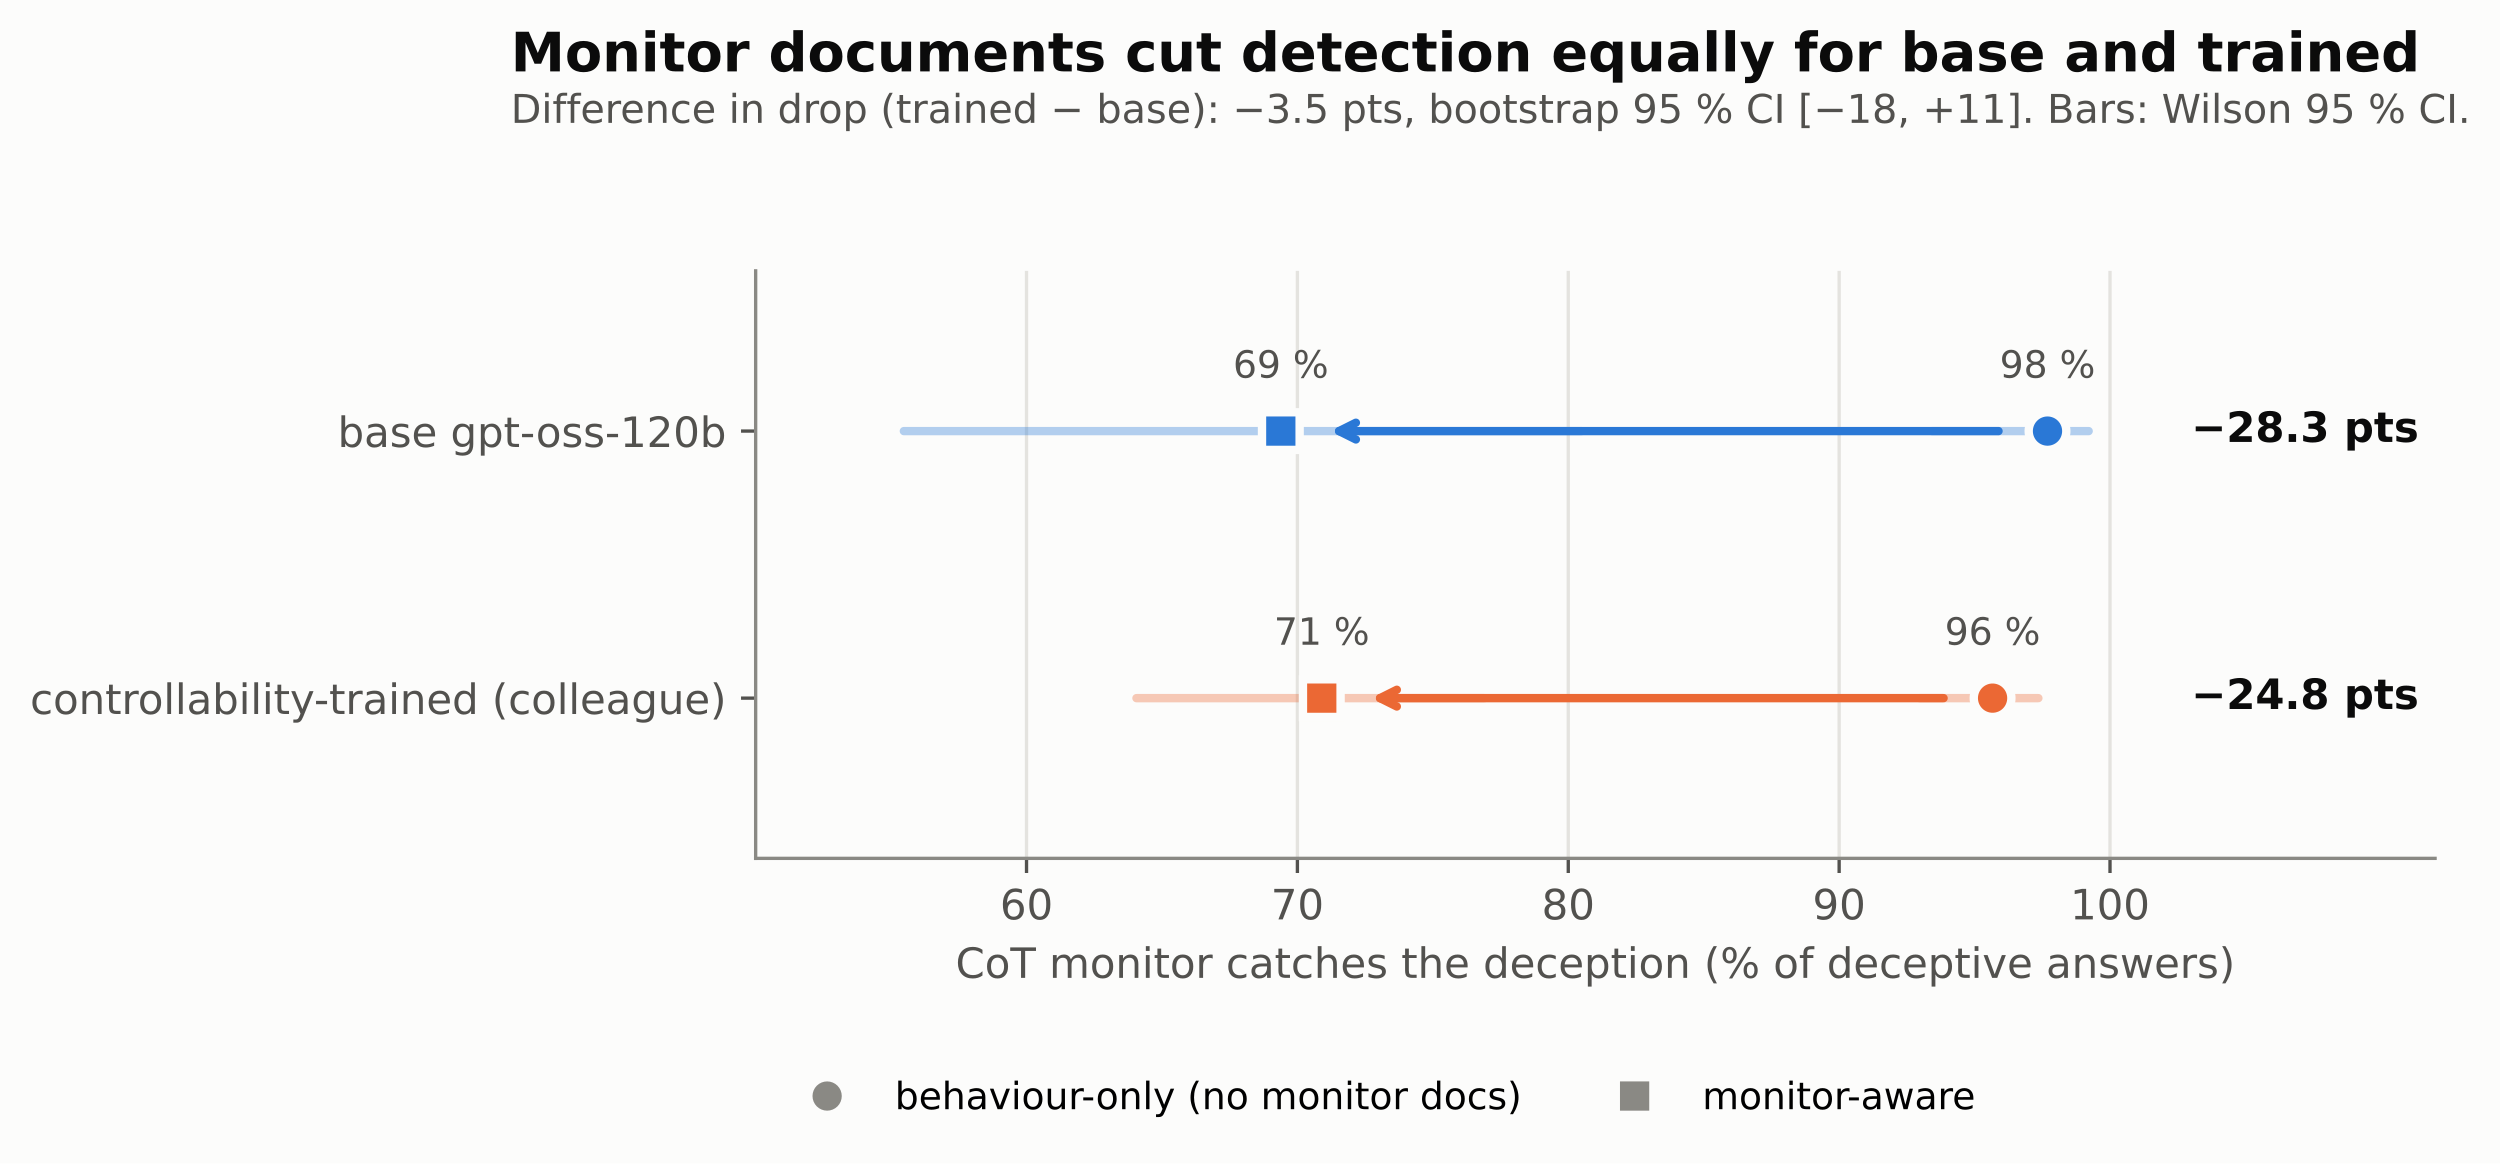
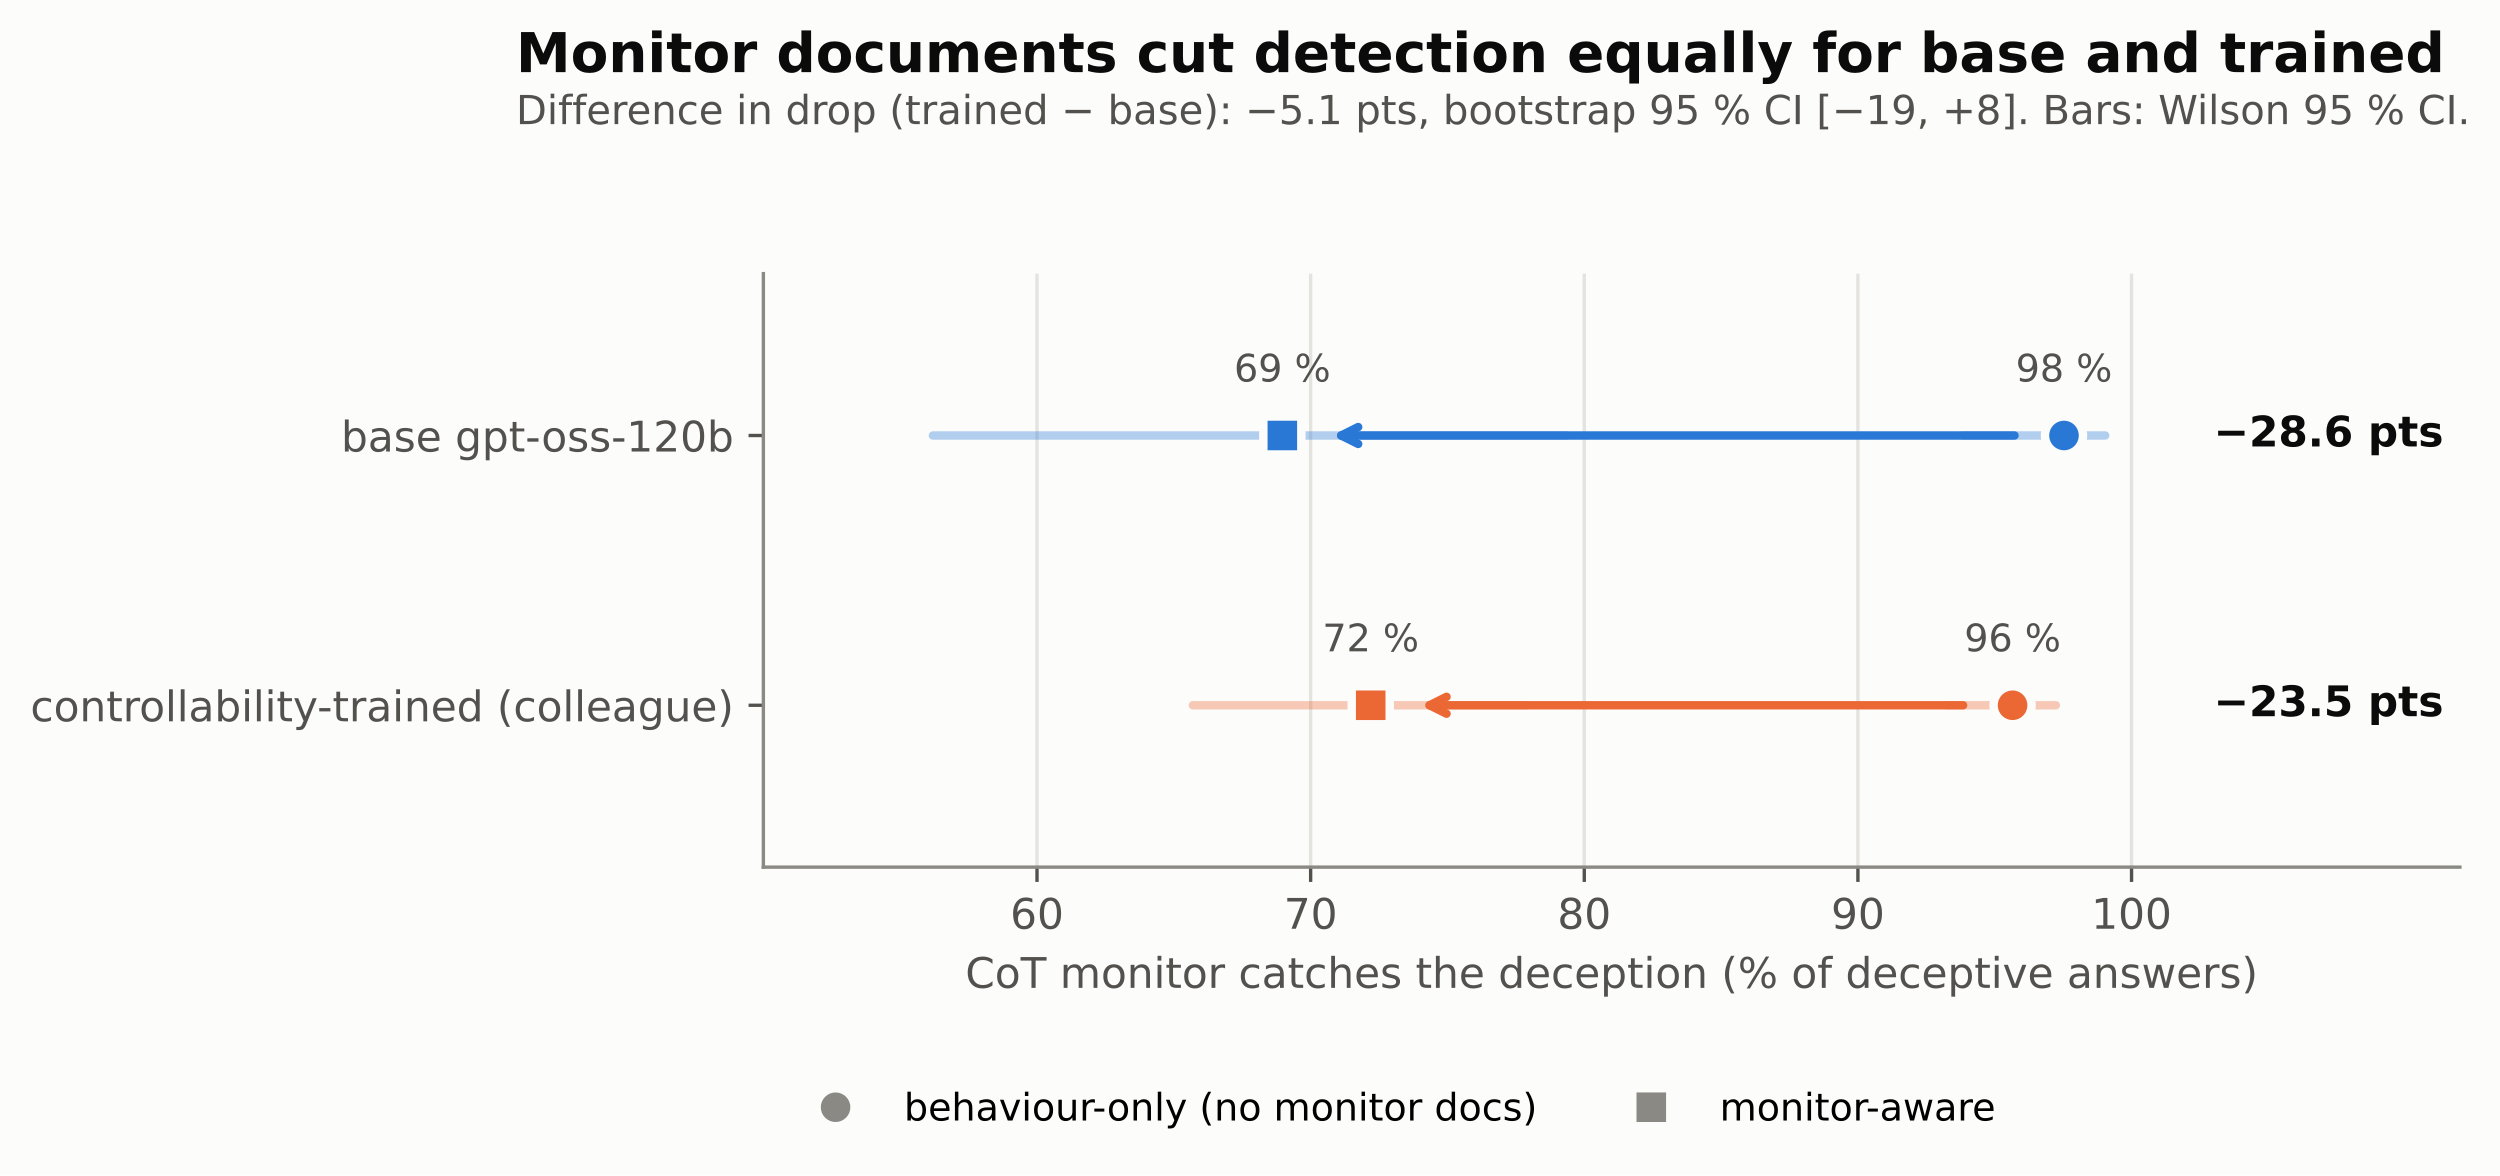
- <svg xmlns="http://www.w3.org/2000/svg" xmlns:xlink="http://www.w3.org/1999/xlink" width="598.072pt" height="278.316pt" viewBox="0 0 598.072 278.316" version="1.1">
+ <svg xmlns="http://www.w3.org/2000/svg" xmlns:xlink="http://www.w3.org/1999/xlink" width="592.028pt" height="278.316pt" viewBox="0 0 592.028 278.316" version="1.1">
  <defs>
    <style type="text/css">*{stroke-linejoin: round; stroke-linecap: butt}</style>
  </defs>
  <g id="figure_1">
    <g id="patch_1">
-       <path d="M 0 278.316  L 598.072 278.316  L 598.072 0  L 0 0  z " style="fill: #fcfcfb" />
+       <path d="M 0 278.316  L 592.028 278.316  L 592.028 0  L 0 0  z " style="fill: #fcfcfb" />
    </g>
    <g id="axes_1">
      <g id="patch_2">
        <path d="M 180.775 205.344  L 582.535 205.344  L 582.535 64.8  L 180.775 64.8  z " style="fill: #fcfcfb" />
      </g>
      <g id="matplotlib.axis_1">
        <g id="xtick_1">
          <g id="line2d_1">
-             <path d="M 245.575 205.344  L 245.575 64.8  " clip-path="url(#p4140e984fa)" style="fill: none; stroke: #e4e3df; stroke-width: 0.8; stroke-linecap: square" />
+             <path d="M 245.575 205.344  L 245.575 64.8  " clip-path="url(#p6a944ef594)" style="fill: none; stroke: #e4e3df; stroke-width: 0.8; stroke-linecap: square" />
          </g>
          <g id="line2d_2">
            <defs>
-               <path id="m2c8b423896" d="M 0 0  L 0 3.5  " style="stroke: #52514e; stroke-width: 0.8" />
+               <path id="mf3a73b117e" d="M 0 0  L 0 3.5  " style="stroke: #52514e; stroke-width: 0.8" />
            </defs>
            <g>
-               <use xlink:href="#m2c8b423896" x="245.575" y="205.344" style="fill: #52514e; stroke: #52514e; stroke-width: 0.8" />
+               <use xlink:href="#mf3a73b117e" x="245.575" y="205.344" style="fill: #52514e; stroke: #52514e; stroke-width: 0.8" />
            </g>
          </g>
          <g id="text_1">
            <text style="font-size: 10px; font-family: 'DejaVu Sans'; text-anchor: middle; fill: #52514e" x="245.575" y="219.942" transform="rotate(-0 245.575 219.9417)">60</text>
          </g>
        </g>
        <g id="xtick_2">
          <g id="line2d_3">
-             <path d="M 310.375 205.344  L 310.375 64.8  " clip-path="url(#p4140e984fa)" style="fill: none; stroke: #e4e3df; stroke-width: 0.8; stroke-linecap: square" />
+             <path d="M 310.375 205.344  L 310.375 64.8  " clip-path="url(#p6a944ef594)" style="fill: none; stroke: #e4e3df; stroke-width: 0.8; stroke-linecap: square" />
          </g>
          <g id="line2d_4">
            <g>
-               <use xlink:href="#m2c8b423896" x="310.375" y="205.344" style="fill: #52514e; stroke: #52514e; stroke-width: 0.8" />
+               <use xlink:href="#mf3a73b117e" x="310.375" y="205.344" style="fill: #52514e; stroke: #52514e; stroke-width: 0.8" />
            </g>
          </g>
          <g id="text_2">
            <text style="font-size: 10px; font-family: 'DejaVu Sans'; text-anchor: middle; fill: #52514e" x="310.375" y="219.942" transform="rotate(-0 310.375 219.9417)">70</text>
          </g>
        </g>
        <g id="xtick_3">
          <g id="line2d_5">
-             <path d="M 375.175 205.344  L 375.175 64.8  " clip-path="url(#p4140e984fa)" style="fill: none; stroke: #e4e3df; stroke-width: 0.8; stroke-linecap: square" />
+             <path d="M 375.175 205.344  L 375.175 64.8  " clip-path="url(#p6a944ef594)" style="fill: none; stroke: #e4e3df; stroke-width: 0.8; stroke-linecap: square" />
          </g>
          <g id="line2d_6">
            <g>
-               <use xlink:href="#m2c8b423896" x="375.175" y="205.344" style="fill: #52514e; stroke: #52514e; stroke-width: 0.8" />
+               <use xlink:href="#mf3a73b117e" x="375.175" y="205.344" style="fill: #52514e; stroke: #52514e; stroke-width: 0.8" />
            </g>
          </g>
          <g id="text_3">
            <text style="font-size: 10px; font-family: 'DejaVu Sans'; text-anchor: middle; fill: #52514e" x="375.175" y="219.942" transform="rotate(-0 375.175 219.9417)">80</text>
          </g>
        </g>
        <g id="xtick_4">
          <g id="line2d_7">
-             <path d="M 439.975 205.344  L 439.975 64.8  " clip-path="url(#p4140e984fa)" style="fill: none; stroke: #e4e3df; stroke-width: 0.8; stroke-linecap: square" />
+             <path d="M 439.975 205.344  L 439.975 64.8  " clip-path="url(#p6a944ef594)" style="fill: none; stroke: #e4e3df; stroke-width: 0.8; stroke-linecap: square" />
          </g>
          <g id="line2d_8">
            <g>
-               <use xlink:href="#m2c8b423896" x="439.975" y="205.344" style="fill: #52514e; stroke: #52514e; stroke-width: 0.8" />
+               <use xlink:href="#mf3a73b117e" x="439.975" y="205.344" style="fill: #52514e; stroke: #52514e; stroke-width: 0.8" />
            </g>
          </g>
          <g id="text_4">
            <text style="font-size: 10px; font-family: 'DejaVu Sans'; text-anchor: middle; fill: #52514e" x="439.975" y="219.942" transform="rotate(-0 439.975 219.9417)">90</text>
          </g>
        </g>
        <g id="xtick_5">
          <g id="line2d_9">
-             <path d="M 504.775 205.344  L 504.775 64.8  " clip-path="url(#p4140e984fa)" style="fill: none; stroke: #e4e3df; stroke-width: 0.8; stroke-linecap: square" />
+             <path d="M 504.775 205.344  L 504.775 64.8  " clip-path="url(#p6a944ef594)" style="fill: none; stroke: #e4e3df; stroke-width: 0.8; stroke-linecap: square" />
          </g>
          <g id="line2d_10">
            <g>
-               <use xlink:href="#m2c8b423896" x="504.775" y="205.344" style="fill: #52514e; stroke: #52514e; stroke-width: 0.8" />
+               <use xlink:href="#mf3a73b117e" x="504.775" y="205.344" style="fill: #52514e; stroke: #52514e; stroke-width: 0.8" />
            </g>
          </g>
          <g id="text_5">
            <text style="font-size: 10px; font-family: 'DejaVu Sans'; text-anchor: middle; fill: #52514e" x="504.775" y="219.942" transform="rotate(-0 504.775 219.9417)">100</text>
          </g>
        </g>
        <g id="text_6">
          <text style="font-size: 10px; font-family: 'DejaVu Sans'; text-anchor: middle; fill: #52514e" x="381.655" y="233.942" transform="rotate(-0 381.655 233.9424)">CoT monitor catches the deception (% of deceptive answers)</text>
        </g>
      </g>
      <g id="matplotlib.axis_2">
        <g id="ytick_1">
          <g id="line2d_11">
            <defs>
-               <path id="md481760e24" d="M 0 0  L -3.5 0  " style="stroke: #52514e; stroke-width: 0.8" />
+               <path id="m5d4d7e5b93" d="M 0 0  L -3.5 0  " style="stroke: #52514e; stroke-width: 0.8" />
            </defs>
            <g>
-               <use xlink:href="#md481760e24" x="180.775" y="103.13" style="fill: #52514e; stroke: #52514e; stroke-width: 0.8" />
+               <use xlink:href="#m5d4d7e5b93" x="180.775" y="103.13" style="fill: #52514e; stroke: #52514e; stroke-width: 0.8" />
            </g>
          </g>
          <g id="text_7">
            <text style="font-size: 10px; font-family: 'DejaVu Sans'; text-anchor: end; fill: #52514e" x="173.775" y="106.929" transform="rotate(-0 173.775 106.9294)">base gpt-oss-120b</text>
          </g>
        </g>
        <g id="ytick_2">
          <g id="line2d_12">
            <g>
-               <use xlink:href="#md481760e24" x="180.775" y="167.014" style="fill: #52514e; stroke: #52514e; stroke-width: 0.8" />
+               <use xlink:href="#m5d4d7e5b93" x="180.775" y="167.014" style="fill: #52514e; stroke: #52514e; stroke-width: 0.8" />
            </g>
          </g>
          <g id="text_8">
            <text style="font-size: 10px; font-family: 'DejaVu Sans'; text-anchor: end; fill: #52514e" x="173.775" y="170.813" transform="rotate(-0 173.775 170.813)">controllability-trained (colleague)</text>
          </g>
        </g>
      </g>
      <g id="line2d_13">
-         <path d="M 462.232 103.13  L 499.67 103.13  " clip-path="url(#p4140e984fa)" style="fill: none; stroke: #2a78d6; stroke-opacity: 0.35; stroke-width: 2; stroke-linecap: round" />
+         <path d="M 464.754 103.13  L 498.526 103.13  " clip-path="url(#p6a944ef594)" style="fill: none; stroke: #2a78d6; stroke-opacity: 0.35; stroke-width: 2; stroke-linecap: round" />
      </g>
      <g id="line2d_14">
-         <path d="M 216.233 103.13  L 378.316 103.13  " clip-path="url(#p4140e984fa)" style="fill: none; stroke: #2a78d6; stroke-opacity: 0.35; stroke-width: 2; stroke-linecap: round" />
+         <path d="M 220.93 103.13  L 371.145 103.13  " clip-path="url(#p6a944ef594)" style="fill: none; stroke: #2a78d6; stroke-opacity: 0.35; stroke-width: 2; stroke-linecap: round" />
      </g>
      <g id="line2d_15">
-         <path d="M 459.228 167.014  L 487.638 167.014  " clip-path="url(#p4140e984fa)" style="fill: none; stroke: #eb6834; stroke-opacity: 0.35; stroke-width: 2; stroke-linecap: round" />
+         <path d="M 460.922 167.014  L 486.841 167.014  " clip-path="url(#p6a944ef594)" style="fill: none; stroke: #eb6834; stroke-opacity: 0.35; stroke-width: 2; stroke-linecap: round" />
      </g>
      <g id="line2d_16">
-         <path d="M 271.875 167.014  L 355.137 167.014  " clip-path="url(#p4140e984fa)" style="fill: none; stroke: #eb6834; stroke-opacity: 0.35; stroke-width: 2; stroke-linecap: round" />
+         <path d="M 282.489 167.014  L 361.419 167.014  " clip-path="url(#p6a944ef594)" style="fill: none; stroke: #eb6834; stroke-opacity: 0.35; stroke-width: 2; stroke-linecap: round" />
      </g>
      <g id="line2d_17" />
      <g id="line2d_18" />
      <g id="patch_3">
        <path d="M 180.775 205.344  L 180.775 64.8  " style="fill: none; stroke: #8a8984; stroke-width: 0.8; stroke-linejoin: miter; stroke-linecap: square" />
      </g>
      <g id="patch_4">
        <path d="M 180.775 205.344  L 582.535 205.344  " style="fill: none; stroke: #8a8984; stroke-width: 0.8; stroke-linejoin: miter; stroke-linecap: square" />
      </g>
      <g id="line2d_19">
        <defs>
-           <path id="mabea4f0b69" d="M 0 4.5  C 1.193 4.5 2.338 4.026 3.182 3.182  C 4.026 2.338 4.5 1.193 4.5 0  C 4.5 -1.193 4.026 -2.338 3.182 -3.182  C 2.338 -4.026 1.193 -4.5 0 -4.5  C -1.193 -4.5 -2.338 -4.026 -3.182 -3.182  C -4.026 -2.338 -4.5 -1.193 -4.5 0  C -4.5 1.193 -4.026 2.338 -3.182 3.182  C -2.338 4.026 -1.193 4.5 0 4.5  z " style="stroke: #fcfcfb; stroke-width: 2" />
-         </defs>
-         <g clip-path="url(#p4140e984fa)">
-           <use xlink:href="#mabea4f0b69" x="489.821" y="103.13" style="fill: #2a78d6; stroke: #fcfcfb; stroke-width: 2" />
+           <path id="m6326842fc5" d="M 0 4.5  C 1.193 4.5 2.338 4.026 3.182 3.182  C 4.026 2.338 4.5 1.193 4.5 0  C 4.5 -1.193 4.026 -2.338 3.182 -3.182  C 2.338 -4.026 1.193 -4.5 0 -4.5  C -1.193 -4.5 -2.338 -4.026 -3.182 -3.182  C -4.026 -2.338 -4.5 -1.193 -4.5 0  C -4.5 1.193 -4.026 2.338 -3.182 3.182  C -2.338 4.026 -1.193 4.5 0 4.5  z " style="stroke: #fcfcfb; stroke-width: 2" />
+         </defs>
+         <g clip-path="url(#p6a944ef594)">
+           <use xlink:href="#m6326842fc5" x="488.775" y="103.13" style="fill: #2a78d6; stroke: #fcfcfb; stroke-width: 2" />
        </g>
      </g>
      <g id="text_9">
-         <text style="font-size: 9px; font-family: 'DejaVu Sans'; text-anchor: middle; fill: #52514e" x="489.821" y="90.353" transform="rotate(-0 489.8212 90.35345)">98 %</text>
+         <text style="font-size: 9px; font-family: 'DejaVu Sans'; text-anchor: middle; fill: #52514e" x="488.775" y="90.353" transform="rotate(-0 488.775 90.35345)">98 %</text>
      </g>
      <g id="line2d_20">
        <defs>
-           <path id="m265975699d" d="M -4.5 4.5  L 4.5 4.5  L 4.5 -4.5  L -4.5 -4.5  z " style="stroke: #fcfcfb; stroke-width: 2; stroke-linejoin: miter" />
-         </defs>
-         <g clip-path="url(#p4140e984fa)">
-           <use xlink:href="#m265975699d" x="306.408" y="103.13" style="fill: #2a78d6; stroke: #fcfcfb; stroke-width: 2; stroke-linejoin: miter" />
+           <path id="mce0a0cd47e" d="M -4.5 4.5  L 4.5 4.5  L 4.5 -4.5  L -4.5 -4.5  z " style="stroke: #fcfcfb; stroke-width: 2; stroke-linejoin: miter" />
+         </defs>
+         <g clip-path="url(#p6a944ef594)">
+           <use xlink:href="#mce0a0cd47e" x="303.672" y="103.13" style="fill: #2a78d6; stroke: #fcfcfb; stroke-width: 2; stroke-linejoin: miter" />
        </g>
      </g>
      <g id="text_10">
-         <text style="font-size: 9px; font-family: 'DejaVu Sans'; text-anchor: middle; fill: #52514e" x="306.408" y="90.353" transform="rotate(-0 306.4077 90.35345)">69 %</text>
+         <text style="font-size: 9px; font-family: 'DejaVu Sans'; text-anchor: middle; fill: #52514e" x="303.672" y="90.353" transform="rotate(-0 303.6716 90.35345)">69 %</text>
      </g>
      <g id="patch_5">
-         <path d="M 478.102 103.13  Q 398.116 103.13 320.366 103.13  " style="fill: none; stroke: #2a78d6; stroke-width: 2; stroke-linecap: round" />
-         <path d="M 324.366 105.13  L 320.366 103.13  L 324.366 101.13  " style="fill: none; stroke: #2a78d6; stroke-width: 2; stroke-linecap: round" />
+         <path d="M 477.055 103.13  Q 396.225 103.13 317.63 103.13  " style="fill: none; stroke: #2a78d6; stroke-width: 2; stroke-linecap: round" />
+         <path d="M 321.63 105.13  L 317.63 103.13  L 321.63 101.13  " style="fill: none; stroke: #2a78d6; stroke-width: 2; stroke-linecap: round" />
      </g>
      <g id="text_11">
-         <text style="font-weight: 700; font-size: 10px; font-family: 'DejaVu Sans'; text-anchor: start; fill: #0b0b0b" x="524.215" y="105.728" transform="rotate(-0 524.215 105.7278)">−28.3 pts</text>
+         <text style="font-weight: 700; font-size: 10px; font-family: 'DejaVu Sans'; text-anchor: start; fill: #0b0b0b" x="524.215" y="105.728" transform="rotate(-0 524.215 105.7278)">−28.6 pts</text>
      </g>
      <g id="line2d_21">
        <defs>
-           <path id="mc1a5d1fe0c" d="M 0 4.5  C 1.193 4.5 2.338 4.026 3.182 3.182  C 4.026 2.338 4.5 1.193 4.5 0  C 4.5 -1.193 4.026 -2.338 3.182 -3.182  C 2.338 -4.026 1.193 -4.5 0 -4.5  C -1.193 -4.5 -2.338 -4.026 -3.182 -3.182  C -4.026 -2.338 -4.5 -1.193 -4.5 0  C -4.5 1.193 -4.026 2.338 -3.182 3.182  C -2.338 4.026 -1.193 4.5 0 4.5  z " style="stroke: #fcfcfb; stroke-width: 2" />
-         </defs>
-         <g clip-path="url(#p4140e984fa)">
-           <use xlink:href="#mc1a5d1fe0c" x="476.683" y="167.014" style="fill: #eb6834; stroke: #fcfcfb; stroke-width: 2" />
+           <path id="m784ec96ad7" d="M 0 4.5  C 1.193 4.5 2.338 4.026 3.182 3.182  C 4.026 2.338 4.5 1.193 4.5 0  C 4.5 -1.193 4.026 -2.338 3.182 -3.182  C 2.338 -4.026 1.193 -4.5 0 -4.5  C -1.193 -4.5 -2.338 -4.026 -3.182 -3.182  C -4.026 -2.338 -4.5 -1.193 -4.5 0  C -4.5 1.193 -4.026 2.338 -3.182 3.182  C -2.338 4.026 -1.193 4.5 0 4.5  z " style="stroke: #fcfcfb; stroke-width: 2" />
+         </defs>
+         <g clip-path="url(#p6a944ef594)">
+           <use xlink:href="#m784ec96ad7" x="476.601" y="167.014" style="fill: #eb6834; stroke: #fcfcfb; stroke-width: 2" />
        </g>
      </g>
      <g id="text_12">
-         <text style="font-size: 9px; font-family: 'DejaVu Sans'; text-anchor: middle; fill: #52514e" x="476.683" y="154.237" transform="rotate(-0 476.6825 154.2371)">96 %</text>
+         <text style="font-size: 9px; font-family: 'DejaVu Sans'; text-anchor: middle; fill: #52514e" x="476.601" y="154.237" transform="rotate(-0 476.6011 154.2371)">96 %</text>
      </g>
      <g id="line2d_22">
        <defs>
-           <path id="m6e91d1c1da" d="M -4.5 4.5  L 4.5 4.5  L 4.5 -4.5  L -4.5 -4.5  z " style="stroke: #fcfcfb; stroke-width: 2; stroke-linejoin: miter" />
-         </defs>
-         <g clip-path="url(#p4140e984fa)">
-           <use xlink:href="#m6e91d1c1da" x="316.204" y="167.014" style="fill: #eb6834; stroke: #fcfcfb; stroke-width: 2; stroke-linejoin: miter" />
+           <path id="ma104ae4dab" d="M -4.5 4.5  L 4.5 4.5  L 4.5 -4.5  L -4.5 -4.5  z " style="stroke: #fcfcfb; stroke-width: 2; stroke-linejoin: miter" />
+         </defs>
+         <g clip-path="url(#p6a944ef594)">
+           <use xlink:href="#ma104ae4dab" x="324.599" y="167.014" style="fill: #eb6834; stroke: #fcfcfb; stroke-width: 2; stroke-linejoin: miter" />
        </g>
      </g>
      <g id="text_13">
-         <text style="font-size: 9px; font-family: 'DejaVu Sans'; text-anchor: middle; fill: #52514e" x="316.204" y="154.237" transform="rotate(-0 316.2036 154.2371)">71 %</text>
+         <text style="font-size: 9px; font-family: 'DejaVu Sans'; text-anchor: middle; fill: #52514e" x="324.599" y="154.237" transform="rotate(-0 324.5994 154.2371)">72 %</text>
      </g>
      <g id="patch_6">
-         <path d="M 464.961 167.014  Q 396.442 167.014 330.158 167.014  " style="fill: none; stroke: #eb6834; stroke-width: 2; stroke-linecap: round" />
-         <path d="M 334.158 169.014  L 330.158 167.014  L 334.158 165.014  " style="fill: none; stroke: #eb6834; stroke-width: 2; stroke-linecap: round" />
+         <path d="M 464.879 167.014  Q 400.597 167.014 338.552 167.014  " style="fill: none; stroke: #eb6834; stroke-width: 2; stroke-linecap: round" />
+         <path d="M 342.552 169.014  L 338.552 167.014  L 342.552 165.014  " style="fill: none; stroke: #eb6834; stroke-width: 2; stroke-linecap: round" />
      </g>
      <g id="text_14">
-         <text style="font-weight: 700; font-size: 10px; font-family: 'DejaVu Sans'; text-anchor: start; fill: #0b0b0b" x="524.215" y="169.611" transform="rotate(-0 524.215 169.6115)">−24.8 pts</text>
+         <text style="font-weight: 700; font-size: 10px; font-family: 'DejaVu Sans'; text-anchor: start; fill: #0b0b0b" x="524.215" y="169.611" transform="rotate(-0 524.215 169.6115)">−23.5 pts</text>
      </g>
      <g id="legend_1">
        <g id="line2d_23">
          <defs>
-             <path id="ma024dd1b82" d="M 0 3  C 0.796 3 1.559 2.684 2.121 2.121  C 2.684 1.559 3 0.796 3 0  C 3 -0.796 2.684 -1.559 2.121 -2.121  C 1.559 -2.684 0.796 -3 0 -3  C -0.796 -3 -1.559 -2.684 -2.121 -2.121  C -2.684 -1.559 -3 -0.796 -3 0  C -3 0.796 -2.684 1.559 -2.121 2.121  C -1.559 2.684 -0.796 3 0 3  z " style="stroke: #8a8984" />
+             <path id="m4364097905" d="M 0 3  C 0.796 3 1.559 2.684 2.121 2.121  C 2.684 1.559 3 0.796 3 0  C 3 -0.796 2.684 -1.559 2.121 -2.121  C 1.559 -2.684 0.796 -3 0 -3  C -0.796 -3 -1.559 -2.684 -2.121 -2.121  C -2.684 -1.559 -3 -0.796 -3 0  C -3 0.796 -2.684 1.559 -2.121 2.121  C -1.559 2.684 -0.796 3 0 3  z " style="stroke: #8a8984" />
          </defs>
          <g>
-             <use xlink:href="#ma024dd1b82" x="197.875" y="262.204" style="fill: #8a8984; stroke: #8a8984" />
+             <use xlink:href="#m4364097905" x="197.875" y="262.204" style="fill: #8a8984; stroke: #8a8984" />
          </g>
        </g>
        <g id="text_15">
          <text style="font-size: 9px; font-family: 'DejaVu Sans'; text-anchor: start" x="214.075" y="265.354" transform="rotate(-0 214.075 265.3539)">behaviour-only (no monitor docs)</text>
        </g>
        <g id="line2d_24">
          <defs>
-             <path id="mea271c7d48" d="M -3 3  L 3 3  L 3 -3  L -3 -3  z " style="stroke: #8a8984; stroke-linejoin: miter" />
+             <path id="m9005d47447" d="M -3 3  L 3 3  L 3 -3  L -3 -3  z " style="stroke: #8a8984; stroke-linejoin: miter" />
          </defs>
          <g>
-             <use xlink:href="#mea271c7d48" x="391.045" y="262.204" style="fill: #8a8984; stroke: #8a8984; stroke-linejoin: miter" />
+             <use xlink:href="#m9005d47447" x="391.045" y="262.204" style="fill: #8a8984; stroke: #8a8984; stroke-linejoin: miter" />
          </g>
        </g>
        <g id="text_16">
          <text style="font-size: 9px; font-family: 'DejaVu Sans'; text-anchor: start" x="407.245" y="265.354" transform="rotate(-0 407.2445 265.3539)">monitor-aware</text>
        </g>
      </g>
    </g>
    <g id="text_17">
      <text style="font-weight: 700; font-size: 13px; font-family: 'DejaVu Sans'; text-anchor: start; fill: #0b0b0b" x="122.196" y="17.078" transform="rotate(-0 122.1958 17.07797)">Monitor documents cut detection equally for base and trained</text>
    </g>
    <g id="text_18">
-       <text style="font-size: 9.5px; font-family: 'DejaVu Sans'; text-anchor: start; fill: #52514e" x="122.196" y="29.395" transform="rotate(-0 122.1958 29.39452)">Difference in drop (trained − base): −3.5 pts, bootstrap 95 % CI [−18, +11]. Bars: Wilson 95 % CI.</text>
+       <text style="font-size: 9.5px; font-family: 'DejaVu Sans'; text-anchor: start; fill: #52514e" x="122.196" y="29.395" transform="rotate(-0 122.1958 29.39452)">Difference in drop (trained − base): −5.1 pts, bootstrap 95 % CI [−19, +8]. Bars: Wilson 95 % CI.</text>
    </g>
  </g>
  <defs>
-     <clipPath id="p4140e984fa">
+     <clipPath id="p6a944ef594">
      <rect x="180.775" y="64.8" width="401.76" height="140.544" />
    </clipPath>
  </defs>
</svg>
